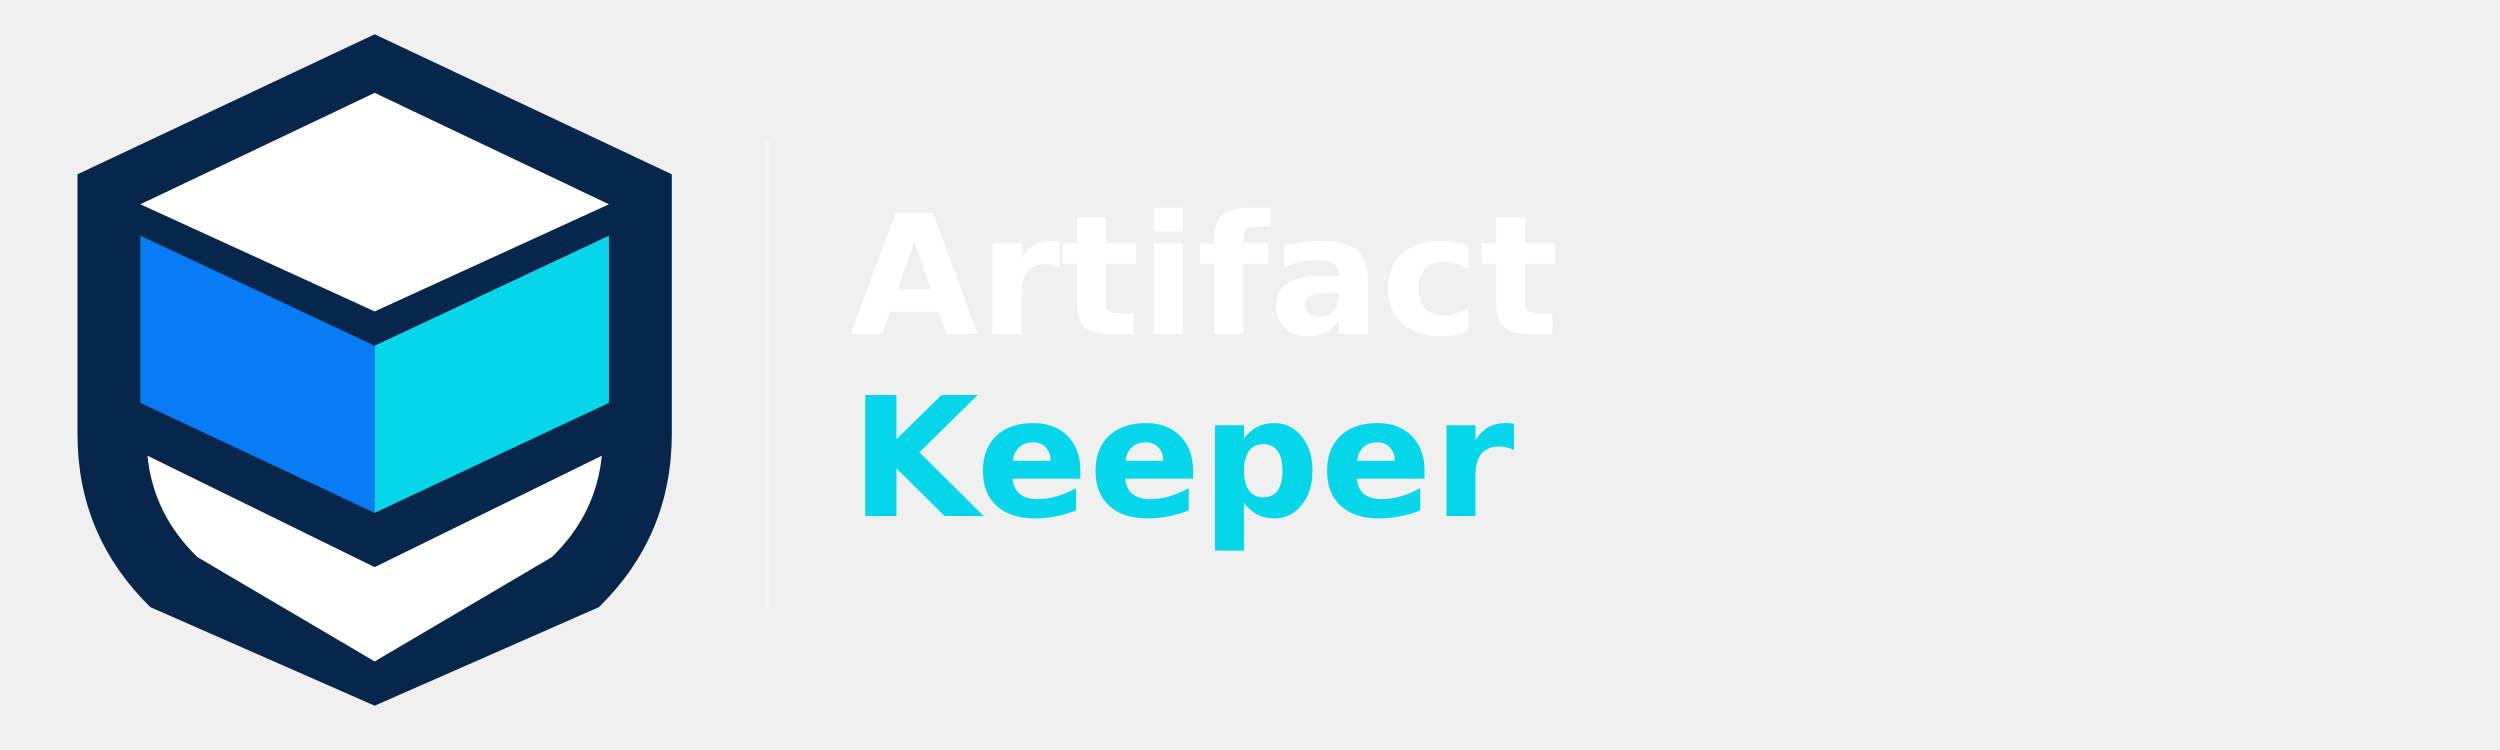
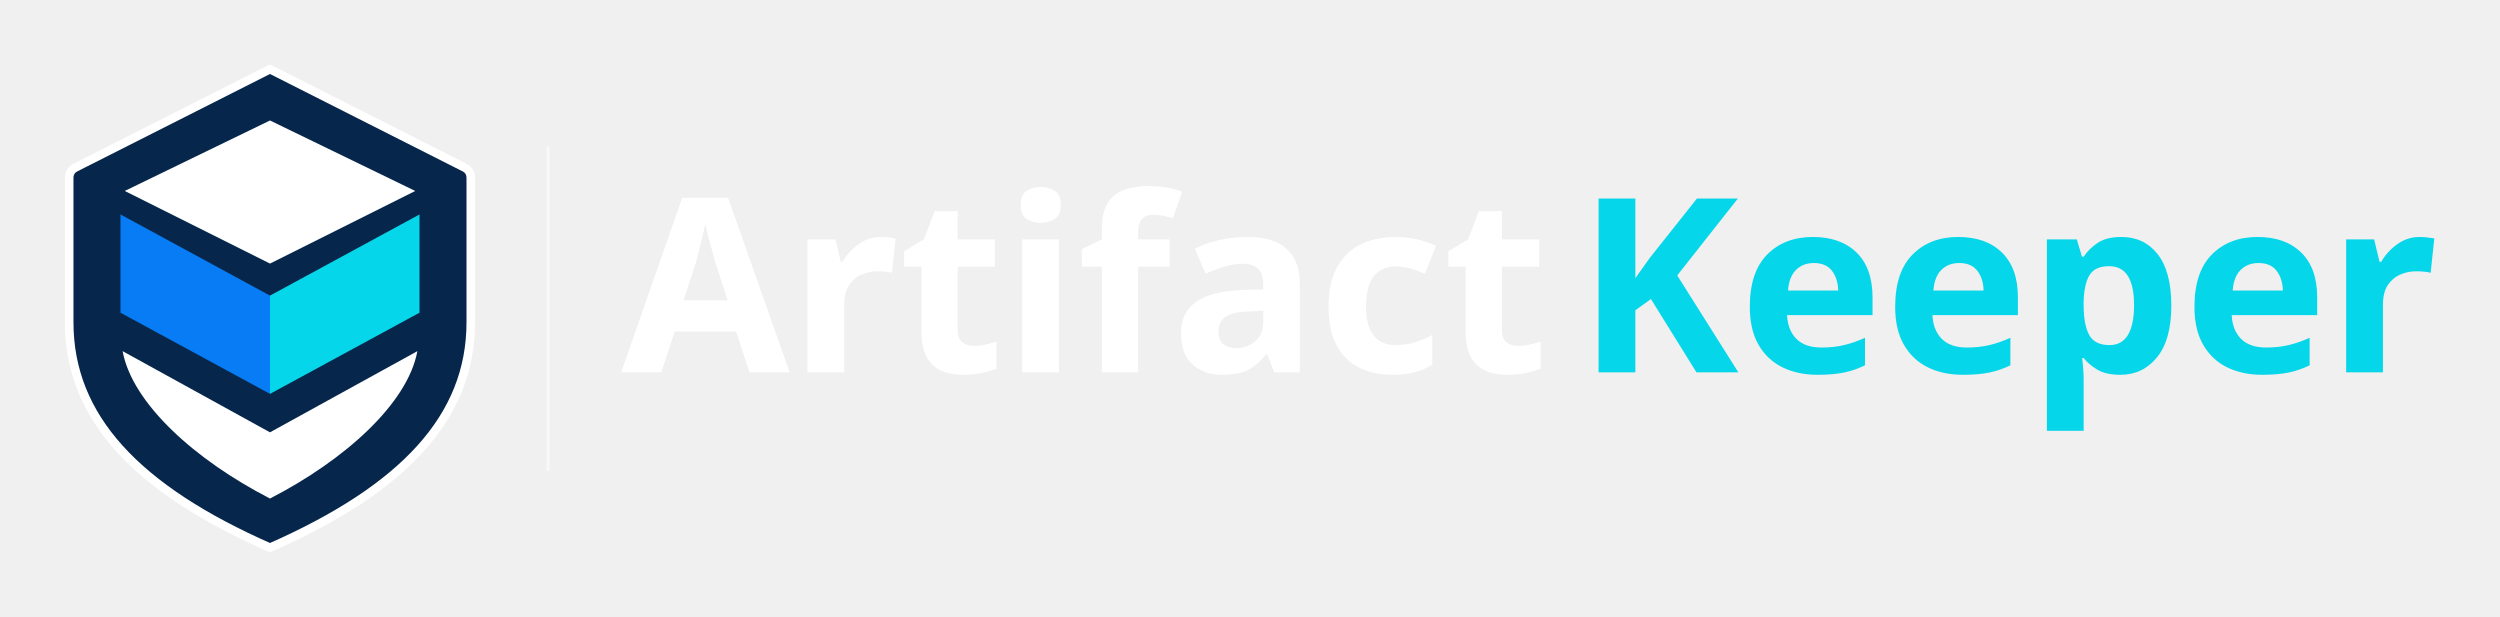
- <svg xmlns="http://www.w3.org/2000/svg" width="1400" height="420" viewBox="0 0 1400 420">
-   <g transform="translate(5 0) scale(.8)">
-     <path d="M256 24 L464 122 L464 304 Q464 375 413 425 L256 494 L99 425 Q48 375 48 304 L48 122 Z" fill="#06264B" />
-     <path d="M256 65 L420 143 L256 218 L92 143 Z" fill="white" />
-     <path d="M92 165 L256 242 L256 359 L92 282 Z" fill="#087CF4" />
-     <path d="M420 165 L256 242 L256 359 L420 282 Z" fill="#06D6E9" />
-     <path d="M97 319 L256 397 L415 319 Q411 360 380 390 L256 463 L132 390 Q101 360 97 319 Z" fill="white" />
+ <svg xmlns="http://www.w3.org/2000/svg" width="1232" height="304" viewBox="0 0 1232 304" role="img" aria-label="Artifact Keeper horizontal logo for dark backgrounds">
+   <g transform="translate(-1.6842 17.2632) scale(0.5263)">
+     <path d="M256 32 L438 124 Q444 127 444 134 L444 269 C444 358 381 425 256 480 C131 425 68 358 68 269 L68 134 Q68 127 74 124 Z" fill="#06264B" stroke="#FFFFFF" stroke-width="8" stroke-linejoin="round" stroke-linecap="round" />
+     <path d="M256 80 L392 146 L256 214 L120 146 Z" fill="#FFFFFF" />
+     <path d="M116 168 L256 244 L256 336 L116 260 Z" fill="#087CF4" />
+     <path d="M396 168 L256 244 L256 336 L396 260 Z" fill="#06D6E9" />
+     <path d="M118 296 L256 372 L394 296 C385 345 326 398 256 434 C186 398 127 345 118 296 Z" fill="#FFFFFF" />
  </g>
-   <path d="M430 78 V340" stroke="#FFFFFF" stroke-opacity=".3" stroke-width="3" />
-   <text x="476" y="187" fill="#FFFFFF" font-family="DejaVu Sans,Arial,sans-serif" font-size="93" font-weight="bold">Artifact</text>
-   <text x="476" y="289" fill="#06D6E9" font-family="DejaVu Sans,Arial,sans-serif" font-size="93" font-weight="bold">Keeper</text>
+   <path d="M270.105 72V232" fill="none" stroke="#FFFFFF" stroke-width="1.6" stroke-opacity="0.55" />
+   <g transform="translate(306.1053 183.5) scale(1.2)">
+     <path fill="#FFFFFF" d="M52.7 0 47.2 -16.8H22L16.5 0H0L25.1 -71.7H43.9L69.2 0ZM38.7 -45.1Q38.3 -46.6 37.45 -49.6Q36.6 -52.6 35.8 -55.75Q35 -58.9 34.5 -60.9Q34.1 -58.6 33.35 -55.65Q32.6 -52.7 31.9 -49.85Q31.2 -47 30.7 -45.1L25.6 -29.6H43.7Z M106.7 -55.6Q108.2 -55.6 109.9 -55.4Q111.6 -55.2 112.7 -55L111.2 -40.9Q110.1 -41.2 108.6 -41.35Q107.1 -41.5 105 -41.5Q101.9 -41.5 98.8 -40.2Q95.7 -38.9 93.65 -35.9Q91.6 -32.9 91.6 -27.7V0H76.5V-54.6H88L90.2 -45.4H90.9Q93.3 -49.6 97.45 -52.6Q101.6 -55.6 106.7 -55.6Z M144.7 -10.9Q147.2 -10.9 149.5 -11.4Q151.8 -11.9 154.1 -12.6V-1.5Q151.7 -0.5 148.15 0.25Q144.6 1 140.4 1Q135.5 1 131.65 -0.6Q127.8 -2.2 125.55 -6.15Q123.3 -10.1 123.3 -17.1V-43.4H116.2V-49.7L124.4 -54.7L128.7 -66.2H138.2V-54.6H153.5V-43.4H138.2V-17.1Q138.2 -14 140 -12.45Q141.8 -10.9 144.7 -10.9Z M172.3 -76.1Q175.6 -76.1 178.05 -74.55Q180.5 -73 180.5 -68.7Q180.5 -64.6 178.05 -63Q175.6 -61.4 172.3 -61.4Q168.9 -61.4 166.5 -63Q164.1 -64.6 164.1 -68.7Q164.1 -73 166.5 -74.55Q168.9 -76.1 172.3 -76.1ZM179.8 -54.6V0H164.7V-54.6Z M225.2 -43.4H212.3V0H197.4V-43.4H189.2V-50.6L197.4 -54.6V-58.6Q197.4 -65.6 199.75 -69.45Q202.1 -73.3 206.45 -74.9Q210.8 -76.5 216.7 -76.5Q221.1 -76.5 224.65 -75.8Q228.2 -75.1 230.4 -74.2L226.6 -63.3Q224.9 -63.8 222.9 -64.25Q220.9 -64.7 218.3 -64.7Q215.2 -64.7 213.75 -62.8Q212.3 -60.9 212.3 -58V-54.6H225.2Z M257.6 -55.6Q267.8 -55.6 273.25 -50.75Q278.7 -45.9 278.7 -36.4V0H268.2L265.3 -7.4H264.9Q261.3 -3 257.45 -1Q253.6 1 246.7 1Q239.5 1 234.7 -3.2Q229.9 -7.4 229.9 -16.1Q229.9 -24.6 236.1 -28.95Q242.3 -33.3 254.6 -33.8L263.7 -34.1V-35.8Q263.7 -40.7 261.45 -42.65Q259.2 -44.6 255.3 -44.6Q251.6 -44.6 247.7 -43.4Q243.8 -42.2 240 -40.5L235.6 -50.8Q239.9 -53 245.45 -54.3Q251 -55.6 257.6 -55.6ZM258 -25Q250.8 -24.8 248.05 -22.7Q245.3 -20.6 245.3 -16.8Q245.3 -13.3 247.25 -11.65Q249.2 -10 252.5 -10Q257.2 -10 260.45 -12.8Q263.7 -15.6 263.7 -20.8V-25.3Z M316.9 1Q309 1 303.05 -1.95Q297.1 -4.9 293.8 -11.1Q290.5 -17.3 290.5 -27Q290.5 -37 294.1 -43.35Q297.7 -49.7 303.9 -52.65Q310.1 -55.6 318 -55.6Q322.7 -55.6 327 -54.6Q331.3 -53.6 334.6 -51.9L330.1 -40.5Q327.1 -41.8 324.05 -42.65Q321 -43.5 318 -43.5Q312.2 -43.5 309.05 -39.4Q305.9 -35.3 305.9 -27.1Q305.9 -19 309.05 -15.1Q312.2 -11.2 317.8 -11.2Q322 -11.2 325.9 -12.35Q329.8 -13.5 333.1 -15.4V-3.1Q329.9 -1.2 326.05 -0.1Q322.2 1 316.9 1Z M368.2 -10.9Q370.7 -10.9 373 -11.4Q375.3 -11.9 377.6 -12.6V-1.5Q375.2 -0.5 371.65 0.25Q368.1 1 363.9 1Q359 1 355.15 -0.6Q351.3 -2.2 349.05 -6.15Q346.8 -10.1 346.8 -17.1V-43.4H339.7V-49.7L347.9 -54.7L352.2 -66.2H361.7V-54.6H377V-43.4H361.7V-17.1Q361.7 -14 363.5 -12.45Q365.3 -10.9 368.2 -10.9Z" />
+     <path transform="translate(392.4 0)" fill="#06D6E9" d="M66.4 0H49.2L30.5 -30.1L24.1 -25.5V0H9V-71.4H24.1V-38.7Q25.6 -40.8 27.1 -42.9Q28.6 -45 30.1 -47.1L49.4 -71.4H66.2L41.3 -39.8Z M97 -55.6Q108.4 -55.6 114.95 -49.2Q121.5 -42.8 121.5 -30.8V-23.5H86.4Q86.7 -17.3 90.25 -13.75Q93.8 -10.2 100.5 -10.2Q105.6 -10.2 109.8 -11.2Q114 -12.2 118.4 -14.2V-2.9Q114.4 -0.9 109.9 0.05Q105.4 1 98.9 1Q90.8 1 84.55 -2.05Q78.3 -5.1 74.7 -11.3Q71.1 -17.5 71.1 -26.9Q71.1 -41.2 78.25 -48.4Q85.4 -55.6 97 -55.6ZM97.4 -44.9Q92.9 -44.9 90.05 -42.05Q87.2 -39.2 86.8 -33.6H107.4Q107.3 -38.5 104.85 -41.7Q102.4 -44.9 97.4 -44.9Z M156.7 -55.6Q168.1 -55.6 174.65 -49.2Q181.2 -42.8 181.2 -30.8V-23.5H146.1Q146.4 -17.3 149.95 -13.75Q153.5 -10.2 160.2 -10.2Q165.3 -10.2 169.5 -11.2Q173.7 -12.2 178.1 -14.2V-2.9Q174.1 -0.9 169.6 0.05Q165.1 1 158.6 1Q150.5 1 144.25 -2.05Q138 -5.1 134.4 -11.3Q130.8 -17.5 130.8 -26.9Q130.8 -41.2 137.95 -48.4Q145.1 -55.6 156.7 -55.6ZM157.1 -44.9Q152.6 -44.9 149.75 -42.05Q146.9 -39.2 146.5 -33.6H167.1Q167 -38.5 164.55 -41.7Q162.1 -44.9 157.1 -44.9Z M223.7 -55.6Q233.1 -55.6 238.65 -48.45Q244.2 -41.3 244.2 -27.4Q244.2 -13.4 238.35 -6.2Q232.5 1 223.3 1Q217.3 1 213.75 -1.15Q210.2 -3.3 208.2 -5.9H207.6Q207.8 -4.1 208 -1.75Q208.2 0.6 208.2 3.1V24H193.1V-54.6H205.4L207.5 -47.5H208.2Q210.4 -50.8 214 -53.2Q217.6 -55.6 223.7 -55.6ZM218.7 -43.6Q212.9 -43.6 210.65 -40Q208.4 -36.4 208.2 -29.1V-27.5Q208.2 -19.6 210.45 -15.4Q212.7 -11.2 218.8 -11.2Q223.9 -11.2 226.4 -15.4Q228.9 -19.6 228.9 -27.6Q228.9 -43.6 218.7 -43.6Z M279.6 -55.6Q291 -55.6 297.55 -49.2Q304.1 -42.8 304.1 -30.8V-23.5H269Q269.3 -17.3 272.85 -13.75Q276.4 -10.2 283.1 -10.2Q288.2 -10.2 292.4 -11.2Q296.6 -12.2 301 -14.2V-2.9Q297 -0.9 292.5 0.05Q288 1 281.5 1Q273.4 1 267.15 -2.05Q260.9 -5.1 257.3 -11.3Q253.7 -17.5 253.7 -26.9Q253.7 -41.2 260.85 -48.4Q268 -55.6 279.6 -55.6ZM280 -44.9Q275.5 -44.9 272.65 -42.05Q269.8 -39.2 269.4 -33.6H290Q289.9 -38.5 287.45 -41.7Q285 -44.9 280 -44.9Z M346.2 -55.6Q347.7 -55.6 349.4 -55.4Q351.1 -55.2 352.2 -55L350.7 -40.9Q349.6 -41.2 348.1 -41.35Q346.6 -41.5 344.5 -41.5Q341.4 -41.5 338.3 -40.2Q335.2 -38.9 333.15 -35.9Q331.1 -32.9 331.1 -27.7V0H316V-54.6H327.5L329.7 -45.4H330.4Q332.8 -49.6 336.95 -52.6Q341.1 -55.6 346.2 -55.6Z" />
+   </g>
</svg>
